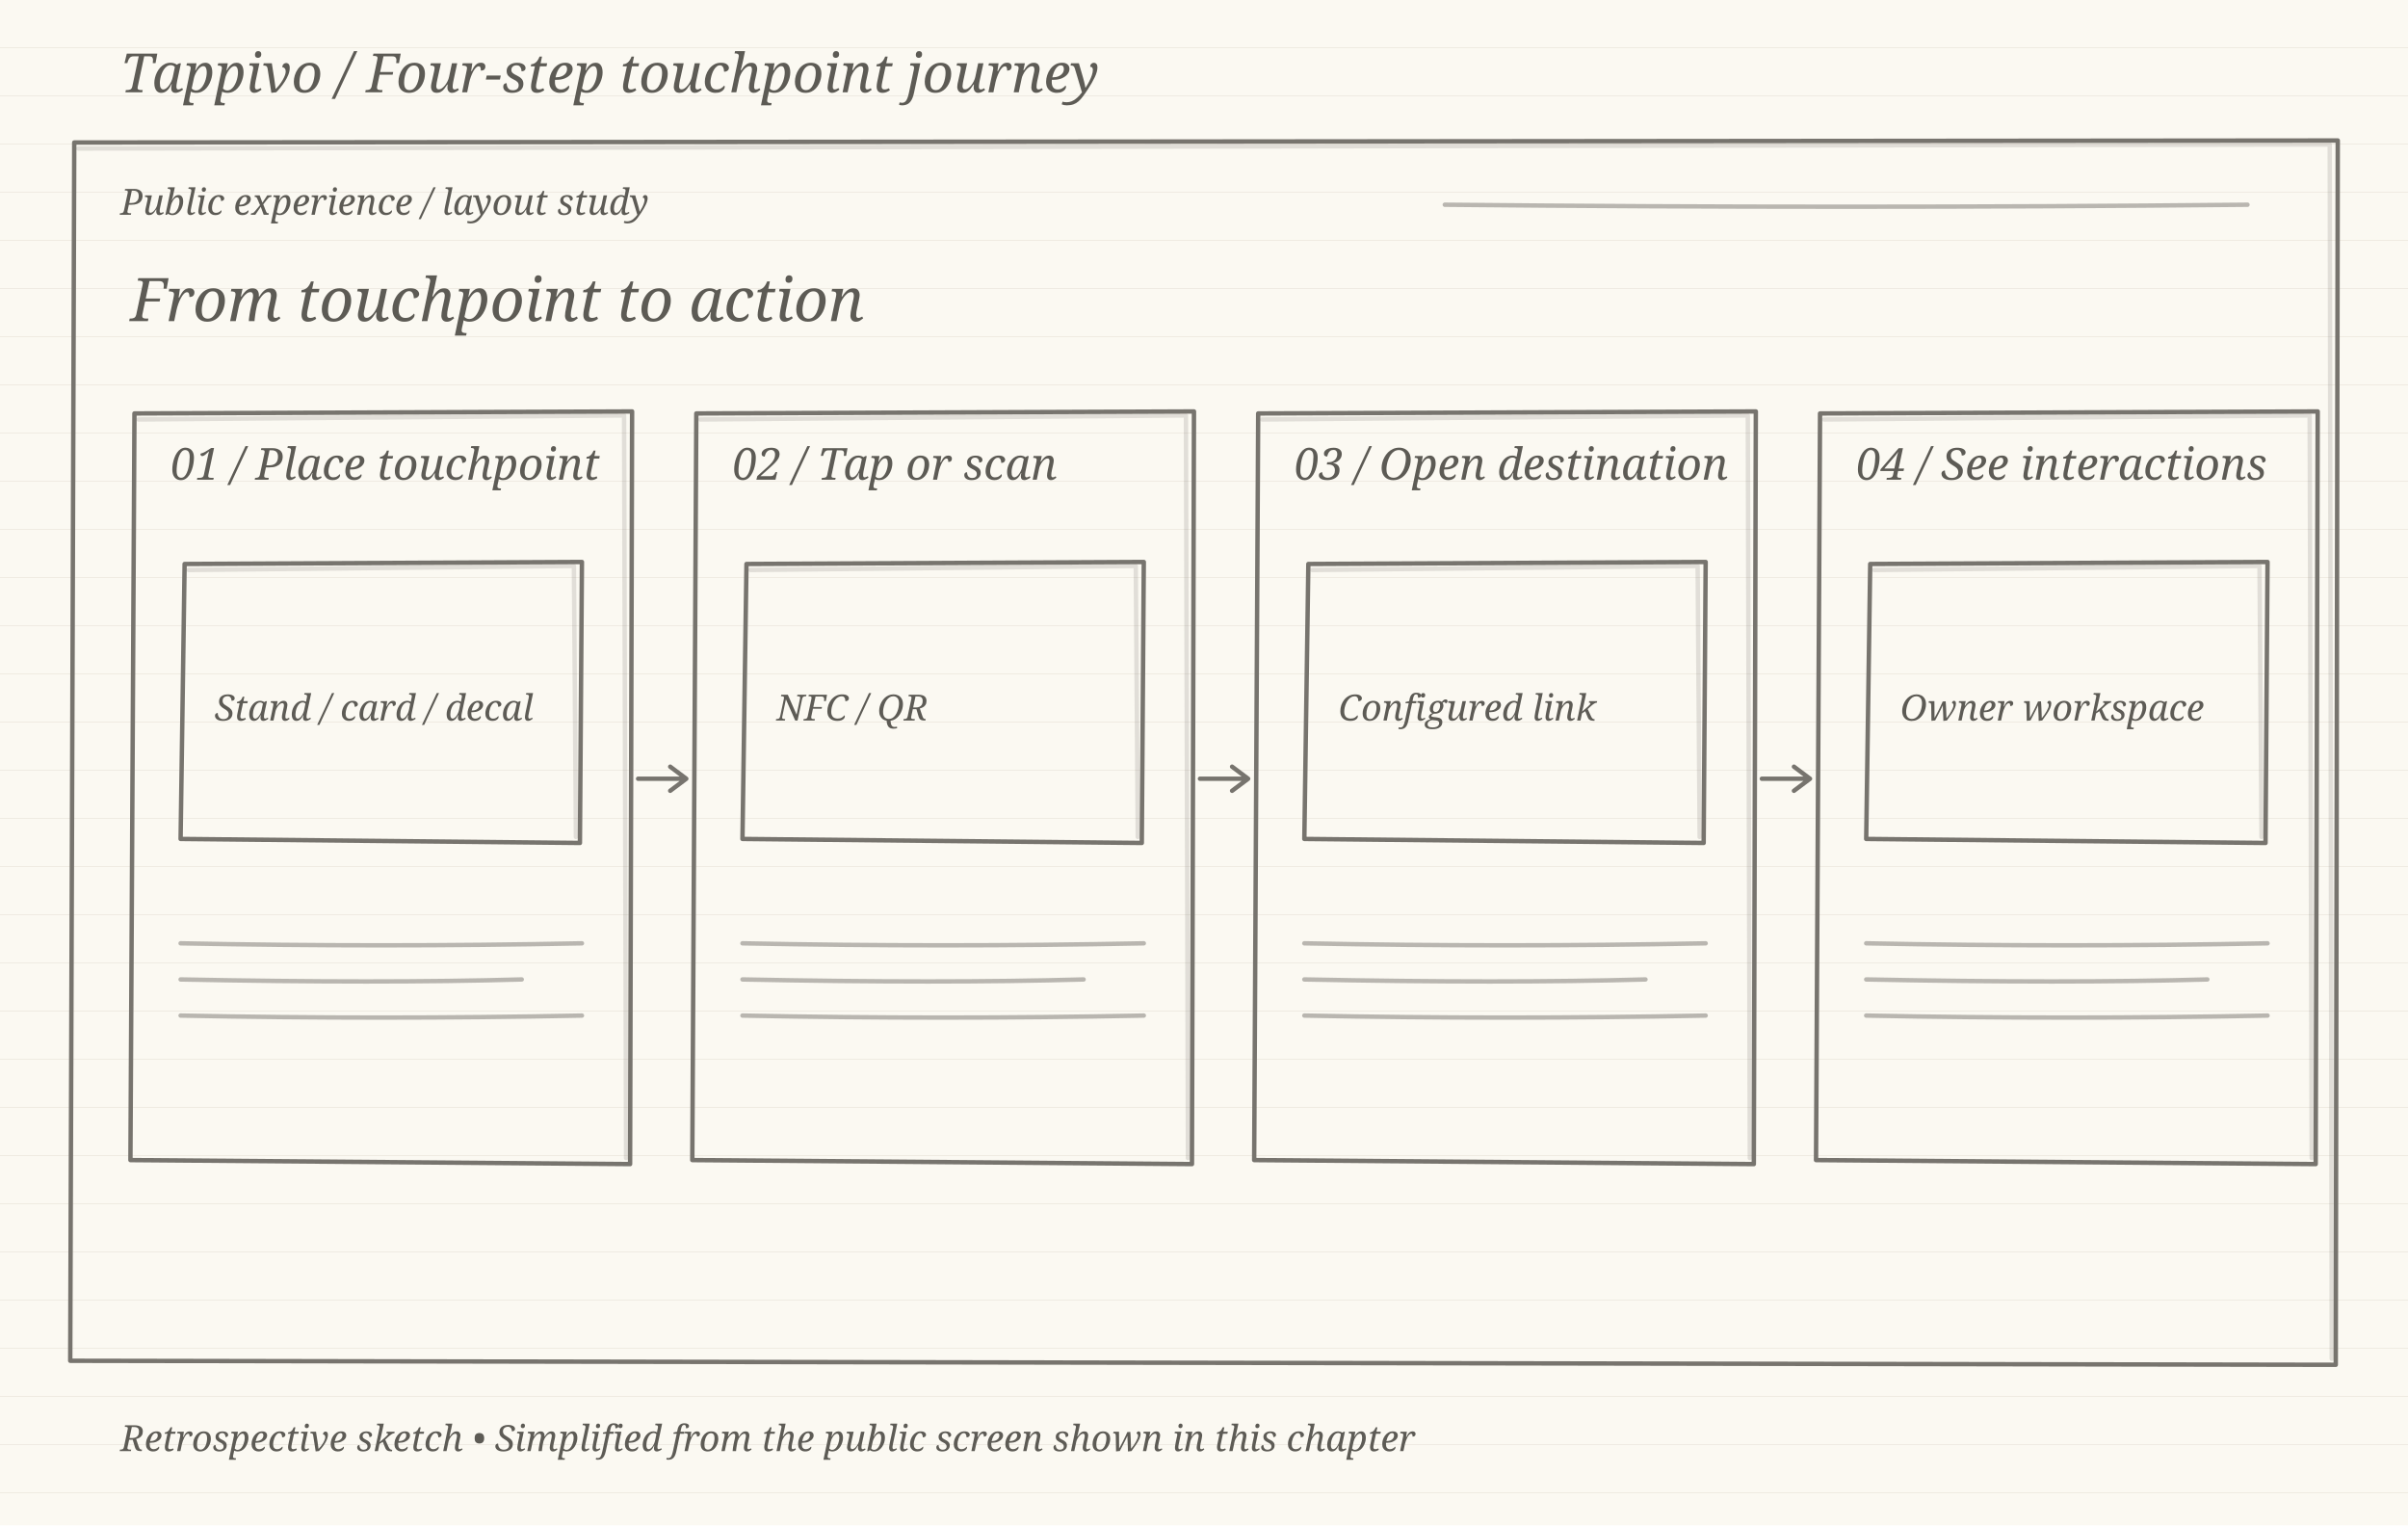
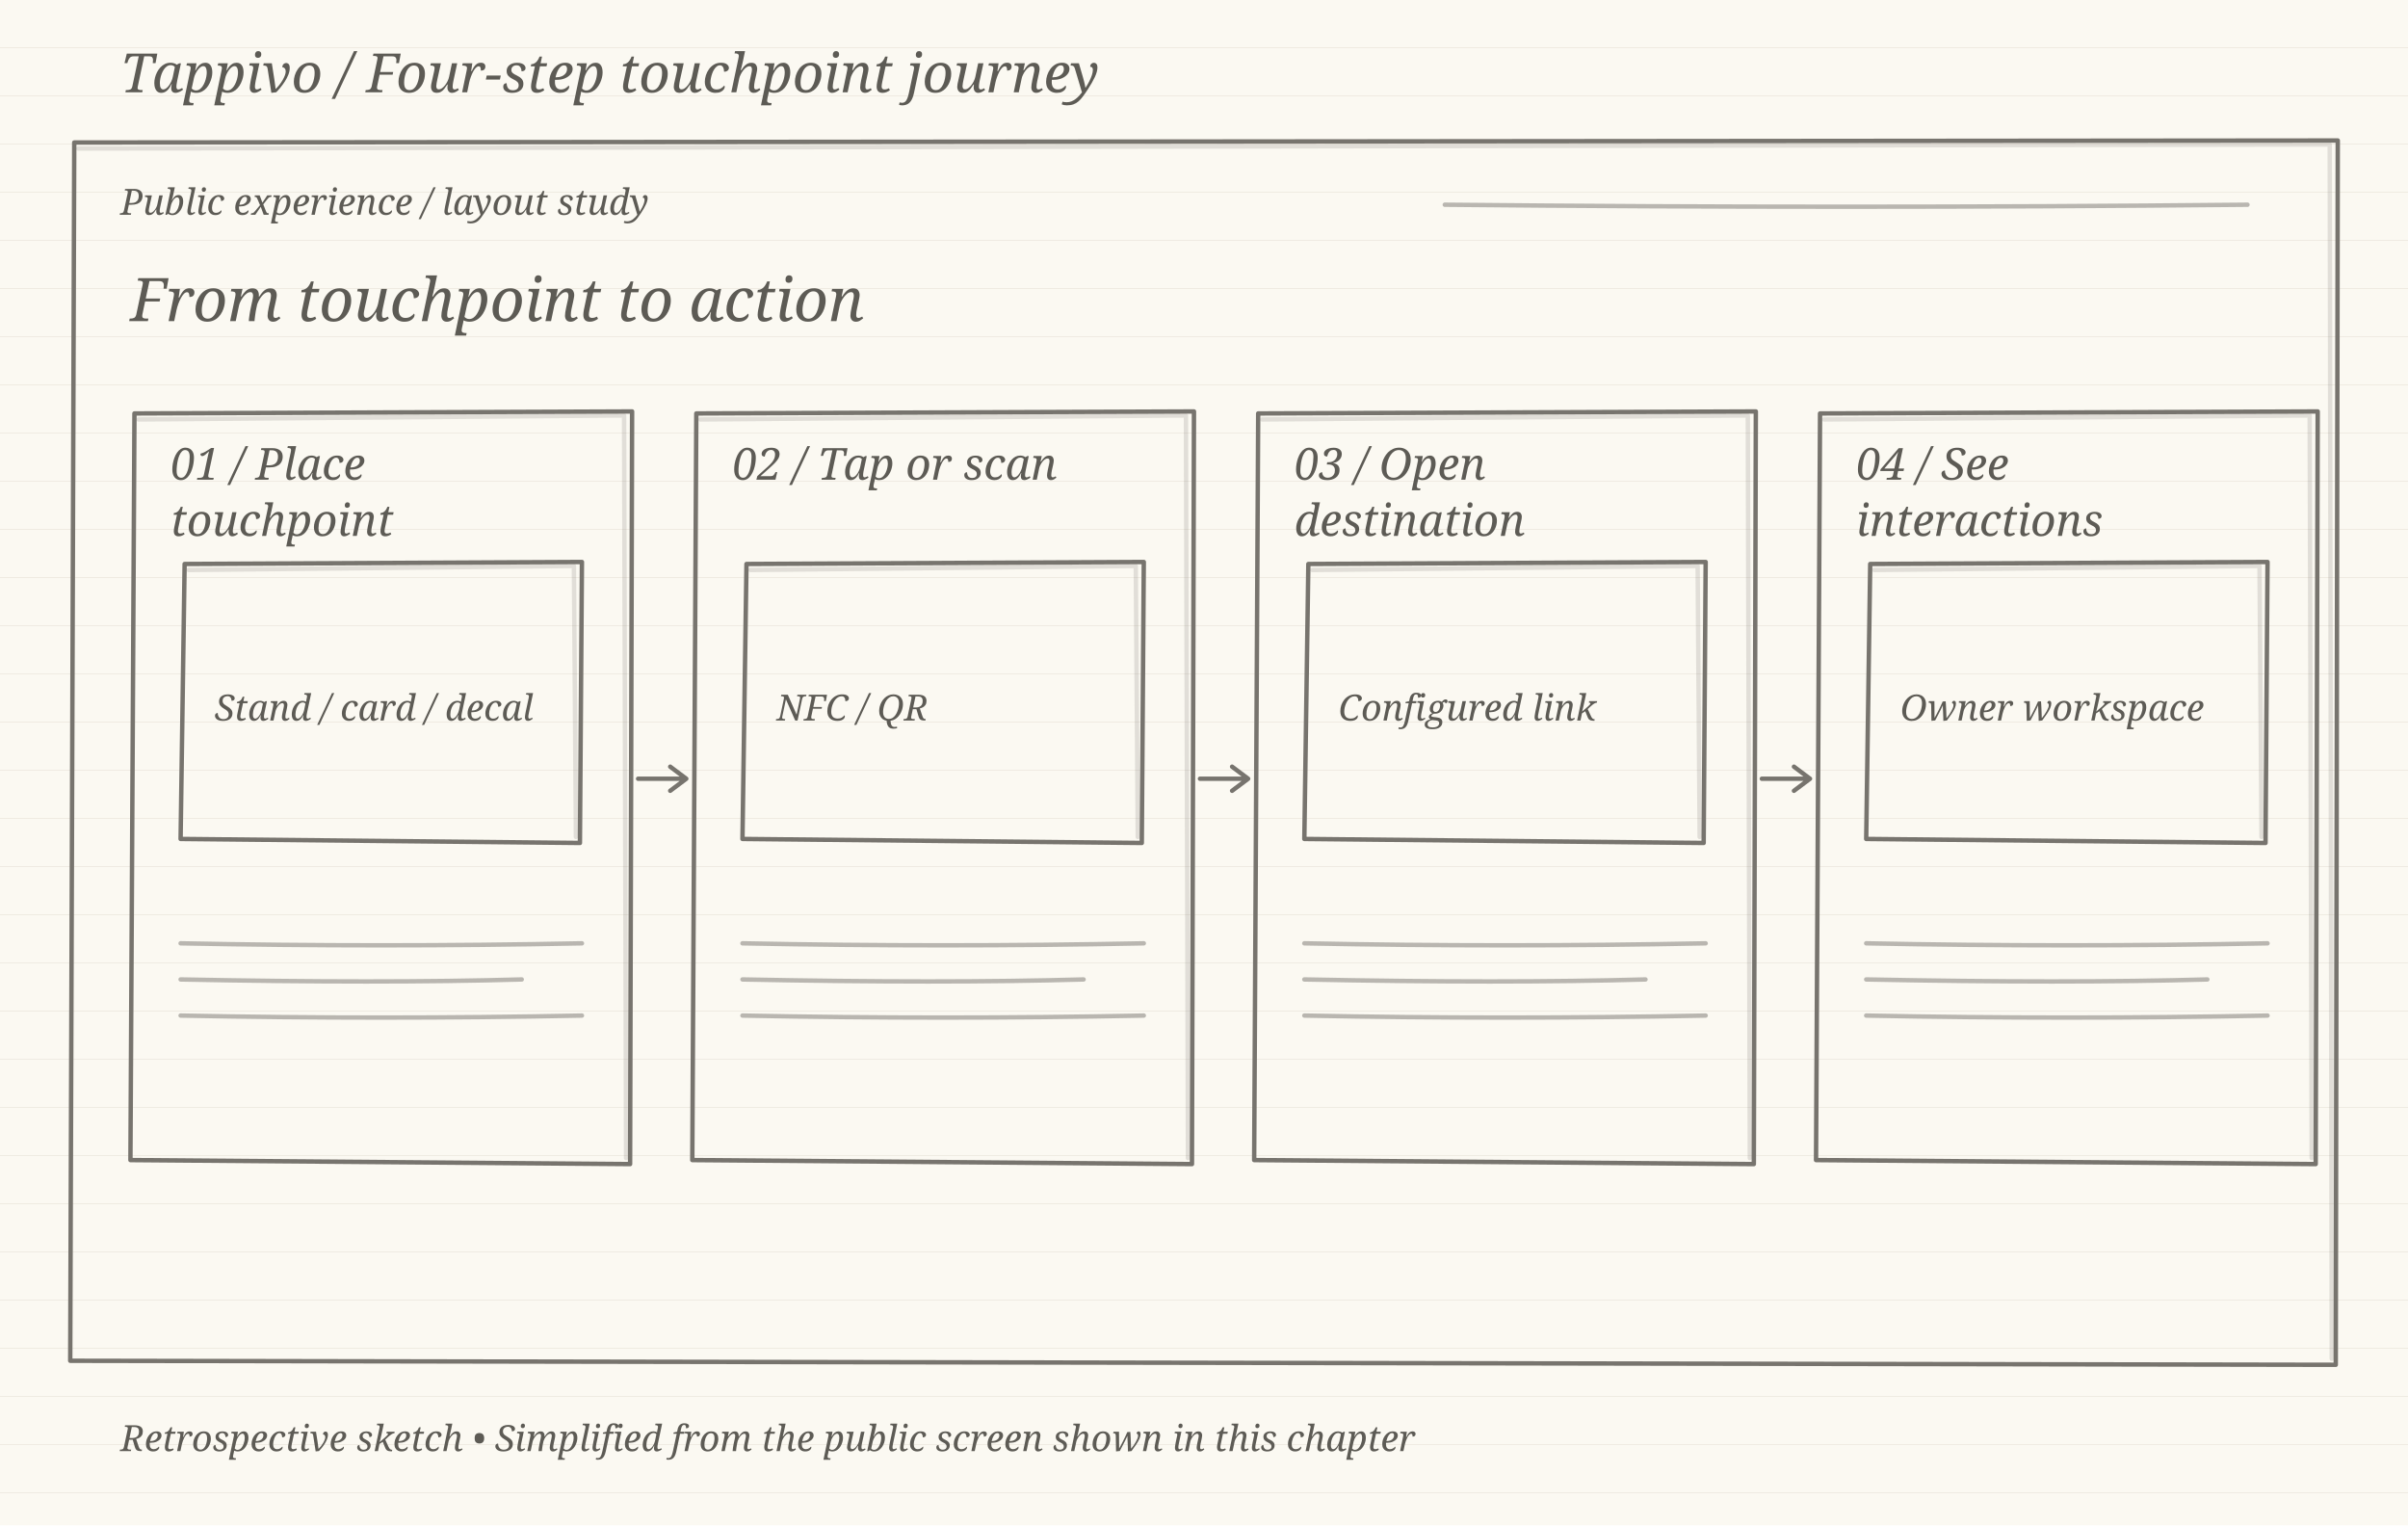
<svg xmlns="http://www.w3.org/2000/svg" viewBox="0 0 1200 760" width="1200" height="760" role="img">
  <defs>
    <pattern id="paper" width="24" height="24" patternUnits="userSpaceOnUse">
      <path d="M0 24H24" stroke="#e7e2d8" stroke-width=".6" />
    </pattern>
  </defs>
  <rect width="1200" height="760" fill="#fbf9f2" />
  <rect width="1200" height="760" fill="url(#paper)" />
  <g fill="none" stroke="#77746e" stroke-width="2.2" stroke-linecap="round" stroke-linejoin="round">
    <path d="M37 71 L1165 70 L1164 680 L35 678 Z" />
    <path d="M39 74 L1161 72 L1162 677" opacity=".2" />
    <text x="60" y="46" fill="#5d5b55" stroke="none" font-family="Georgia,serif" font-style="italic" font-size="27">Tappivo / Four-step touchpoint journey</text>
    <text x="60" y="107" fill="#5d5b55" stroke="none" font-family="Georgia,serif" font-style="italic" font-size="18">Public experience / layout study</text>
    <path d="M720 102 Q920.0 104 1120 102" opacity=".5" />
    <text x="65" y="160" fill="#5d5b55" stroke="none" font-family="Georgia,serif" font-style="italic" font-size="30">From touchpoint to action</text>
    <path d="M67 206 L315 205 L314 580 L65 578 Z" />
    <path d="M69 209 L311 207 L312 577" opacity=".2" />
-     <text x="85" y="239" fill="#5d5b55" stroke="none" font-family="Georgia,serif" font-style="italic" font-size="22">01 / Place touchpoint</text>
+     <text x="85" y="239" fill="#5d5b55" stroke="none" font-family="Georgia,serif" font-style="italic" font-size="22">01 / Place<tspan x="85" dy="28">touchpoint</tspan>
+     </text>
    <path d="M92 281 L290 280 L289 420 L90 418 Z" />
    <path d="M94 284 L286 282 L287 417" opacity=".2" />
    <text x="107" y="359" fill="#5d5b55" stroke="none" font-family="Georgia,serif" font-style="italic" font-size="18">Stand / card / decal</text>
    <path d="M90 470 Q190.0 472 290 470" opacity=".5" />
    <path d="M90 488 Q190.0 490 260 488" opacity=".5" />
    <path d="M90 506 Q190.0 508 290 506" opacity=".5" />
    <path d="M318 388 h24 m-8 -6 8 6 -8 6" />
    <path d="M347 206 L595 205 L594 580 L345 578 Z" />
    <path d="M349 209 L591 207 L592 577" opacity=".2" />
    <text x="365" y="239" fill="#5d5b55" stroke="none" font-family="Georgia,serif" font-style="italic" font-size="22">02 / Tap or scan</text>
    <path d="M372 281 L570 280 L569 420 L370 418 Z" />
    <path d="M374 284 L566 282 L567 417" opacity=".2" />
    <text x="387" y="359" fill="#5d5b55" stroke="none" font-family="Georgia,serif" font-style="italic" font-size="18">NFC / QR</text>
    <path d="M370 470 Q470.0 472 570 470" opacity=".5" />
    <path d="M370 488 Q470.0 490 540 488" opacity=".5" />
    <path d="M370 506 Q470.0 508 570 506" opacity=".5" />
    <path d="M598 388 h24 m-8 -6 8 6 -8 6" />
    <path d="M627 206 L875 205 L874 580 L625 578 Z" />
    <path d="M629 209 L871 207 L872 577" opacity=".2" />
-     <text x="645" y="239" fill="#5d5b55" stroke="none" font-family="Georgia,serif" font-style="italic" font-size="22">03 / Open destination</text>
+     <text x="645" y="239" fill="#5d5b55" stroke="none" font-family="Georgia,serif" font-style="italic" font-size="22">03 / Open<tspan x="645" dy="28">destination</tspan>
+     </text>
    <path d="M652 281 L850 280 L849 420 L650 418 Z" />
    <path d="M654 284 L846 282 L847 417" opacity=".2" />
    <text x="667" y="359" fill="#5d5b55" stroke="none" font-family="Georgia,serif" font-style="italic" font-size="18">Configured link</text>
    <path d="M650 470 Q750.0 472 850 470" opacity=".5" />
    <path d="M650 488 Q750.0 490 820 488" opacity=".5" />
    <path d="M650 506 Q750.0 508 850 506" opacity=".5" />
    <path d="M878 388 h24 m-8 -6 8 6 -8 6" />
    <path d="M907 206 L1155 205 L1154 580 L905 578 Z" />
    <path d="M909 209 L1151 207 L1152 577" opacity=".2" />
-     <text x="925" y="239" fill="#5d5b55" stroke="none" font-family="Georgia,serif" font-style="italic" font-size="22">04 / See interactions</text>
+     <text x="925" y="239" fill="#5d5b55" stroke="none" font-family="Georgia,serif" font-style="italic" font-size="22">04 / See<tspan x="925" dy="28">interactions</tspan>
+     </text>
    <path d="M932 281 L1130 280 L1129 420 L930 418 Z" />
    <path d="M934 284 L1126 282 L1127 417" opacity=".2" />
    <text x="947" y="359" fill="#5d5b55" stroke="none" font-family="Georgia,serif" font-style="italic" font-size="18">Owner workspace</text>
    <path d="M930 470 Q1030.0 472 1130 470" opacity=".5" />
    <path d="M930 488 Q1030.0 490 1100 488" opacity=".5" />
    <path d="M930 506 Q1030.0 508 1130 506" opacity=".5" />
    <text x="60" y="723" fill="#5d5b55" stroke="none" font-family="Georgia,serif" font-style="italic" font-size="18">Retrospective sketch • Simplified from the public screen shown in this chapter</text>
  </g>
</svg>
